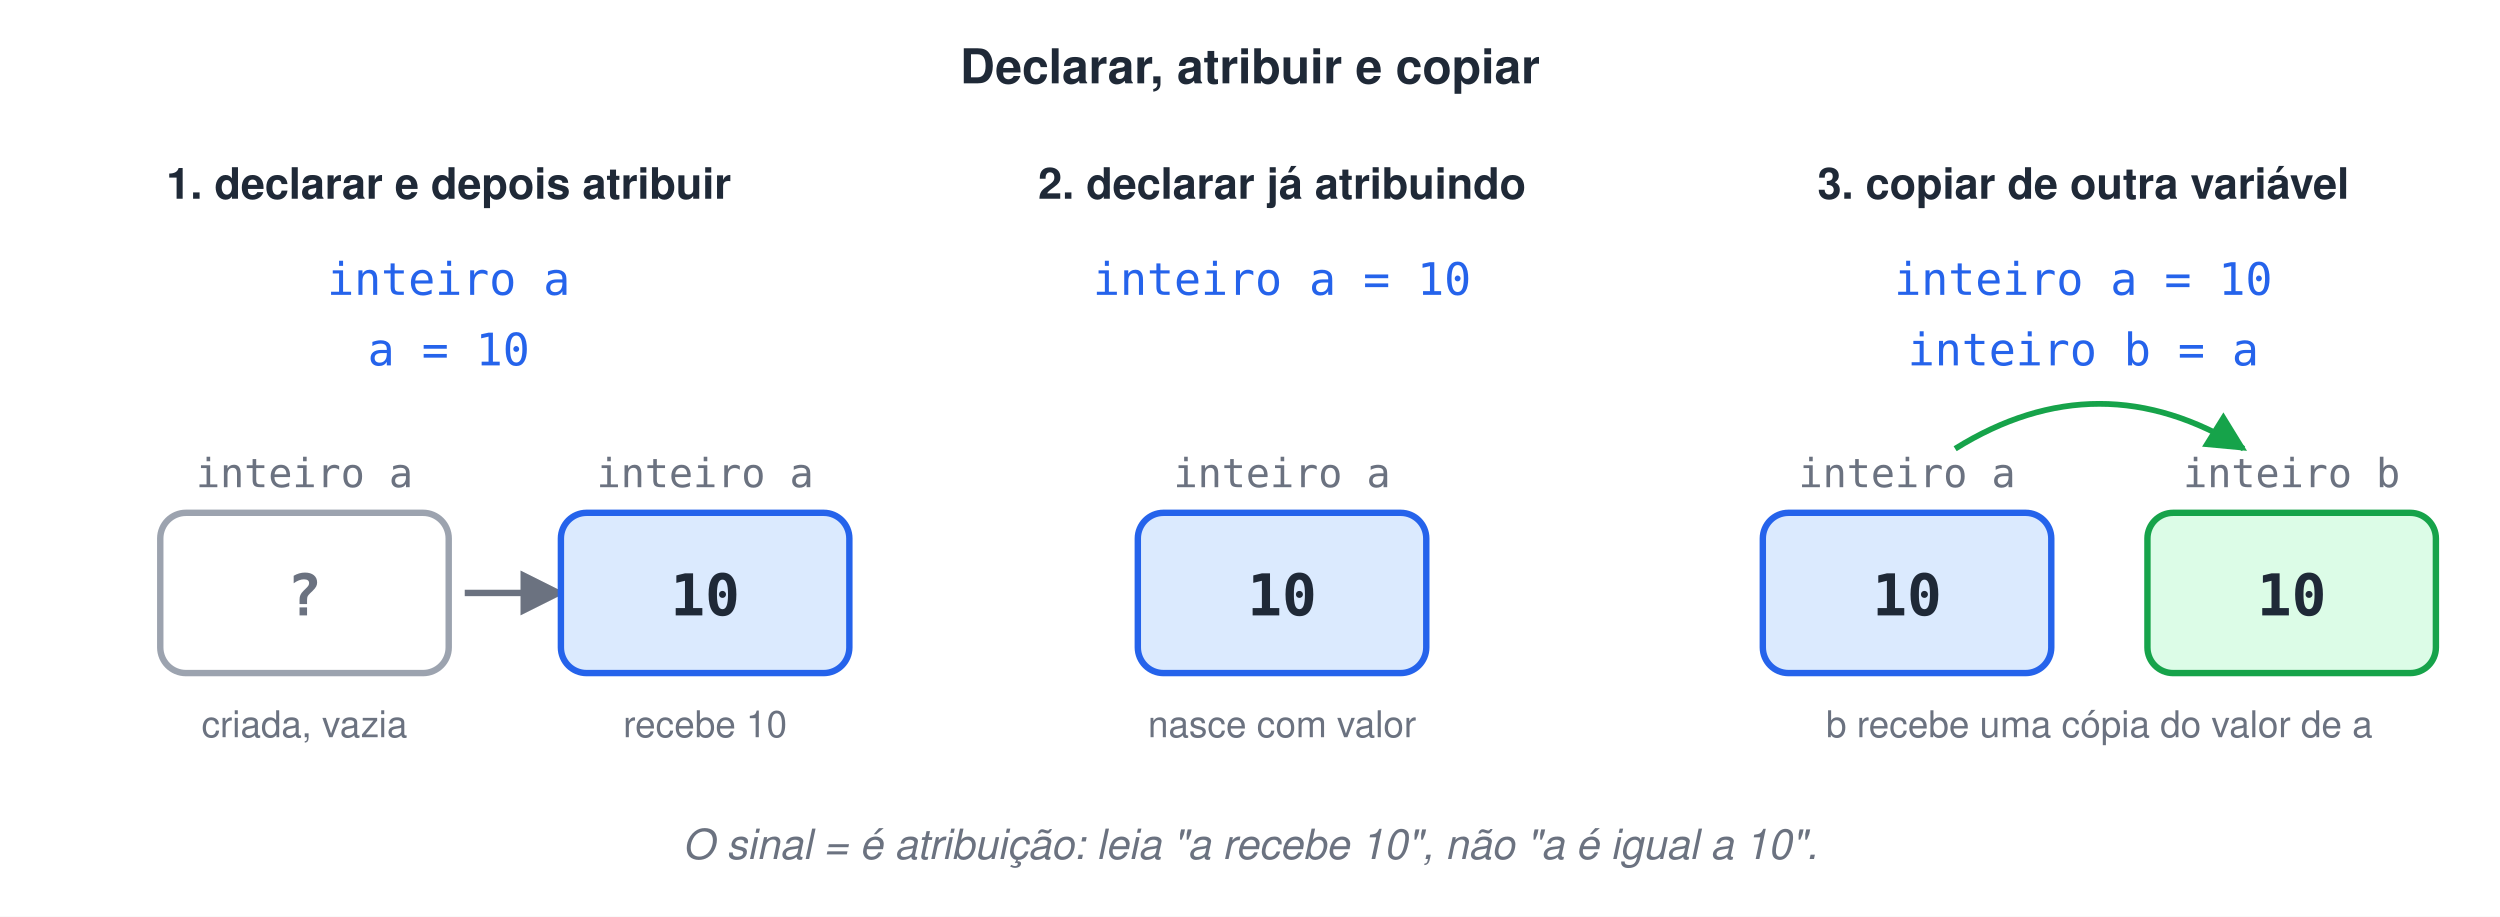
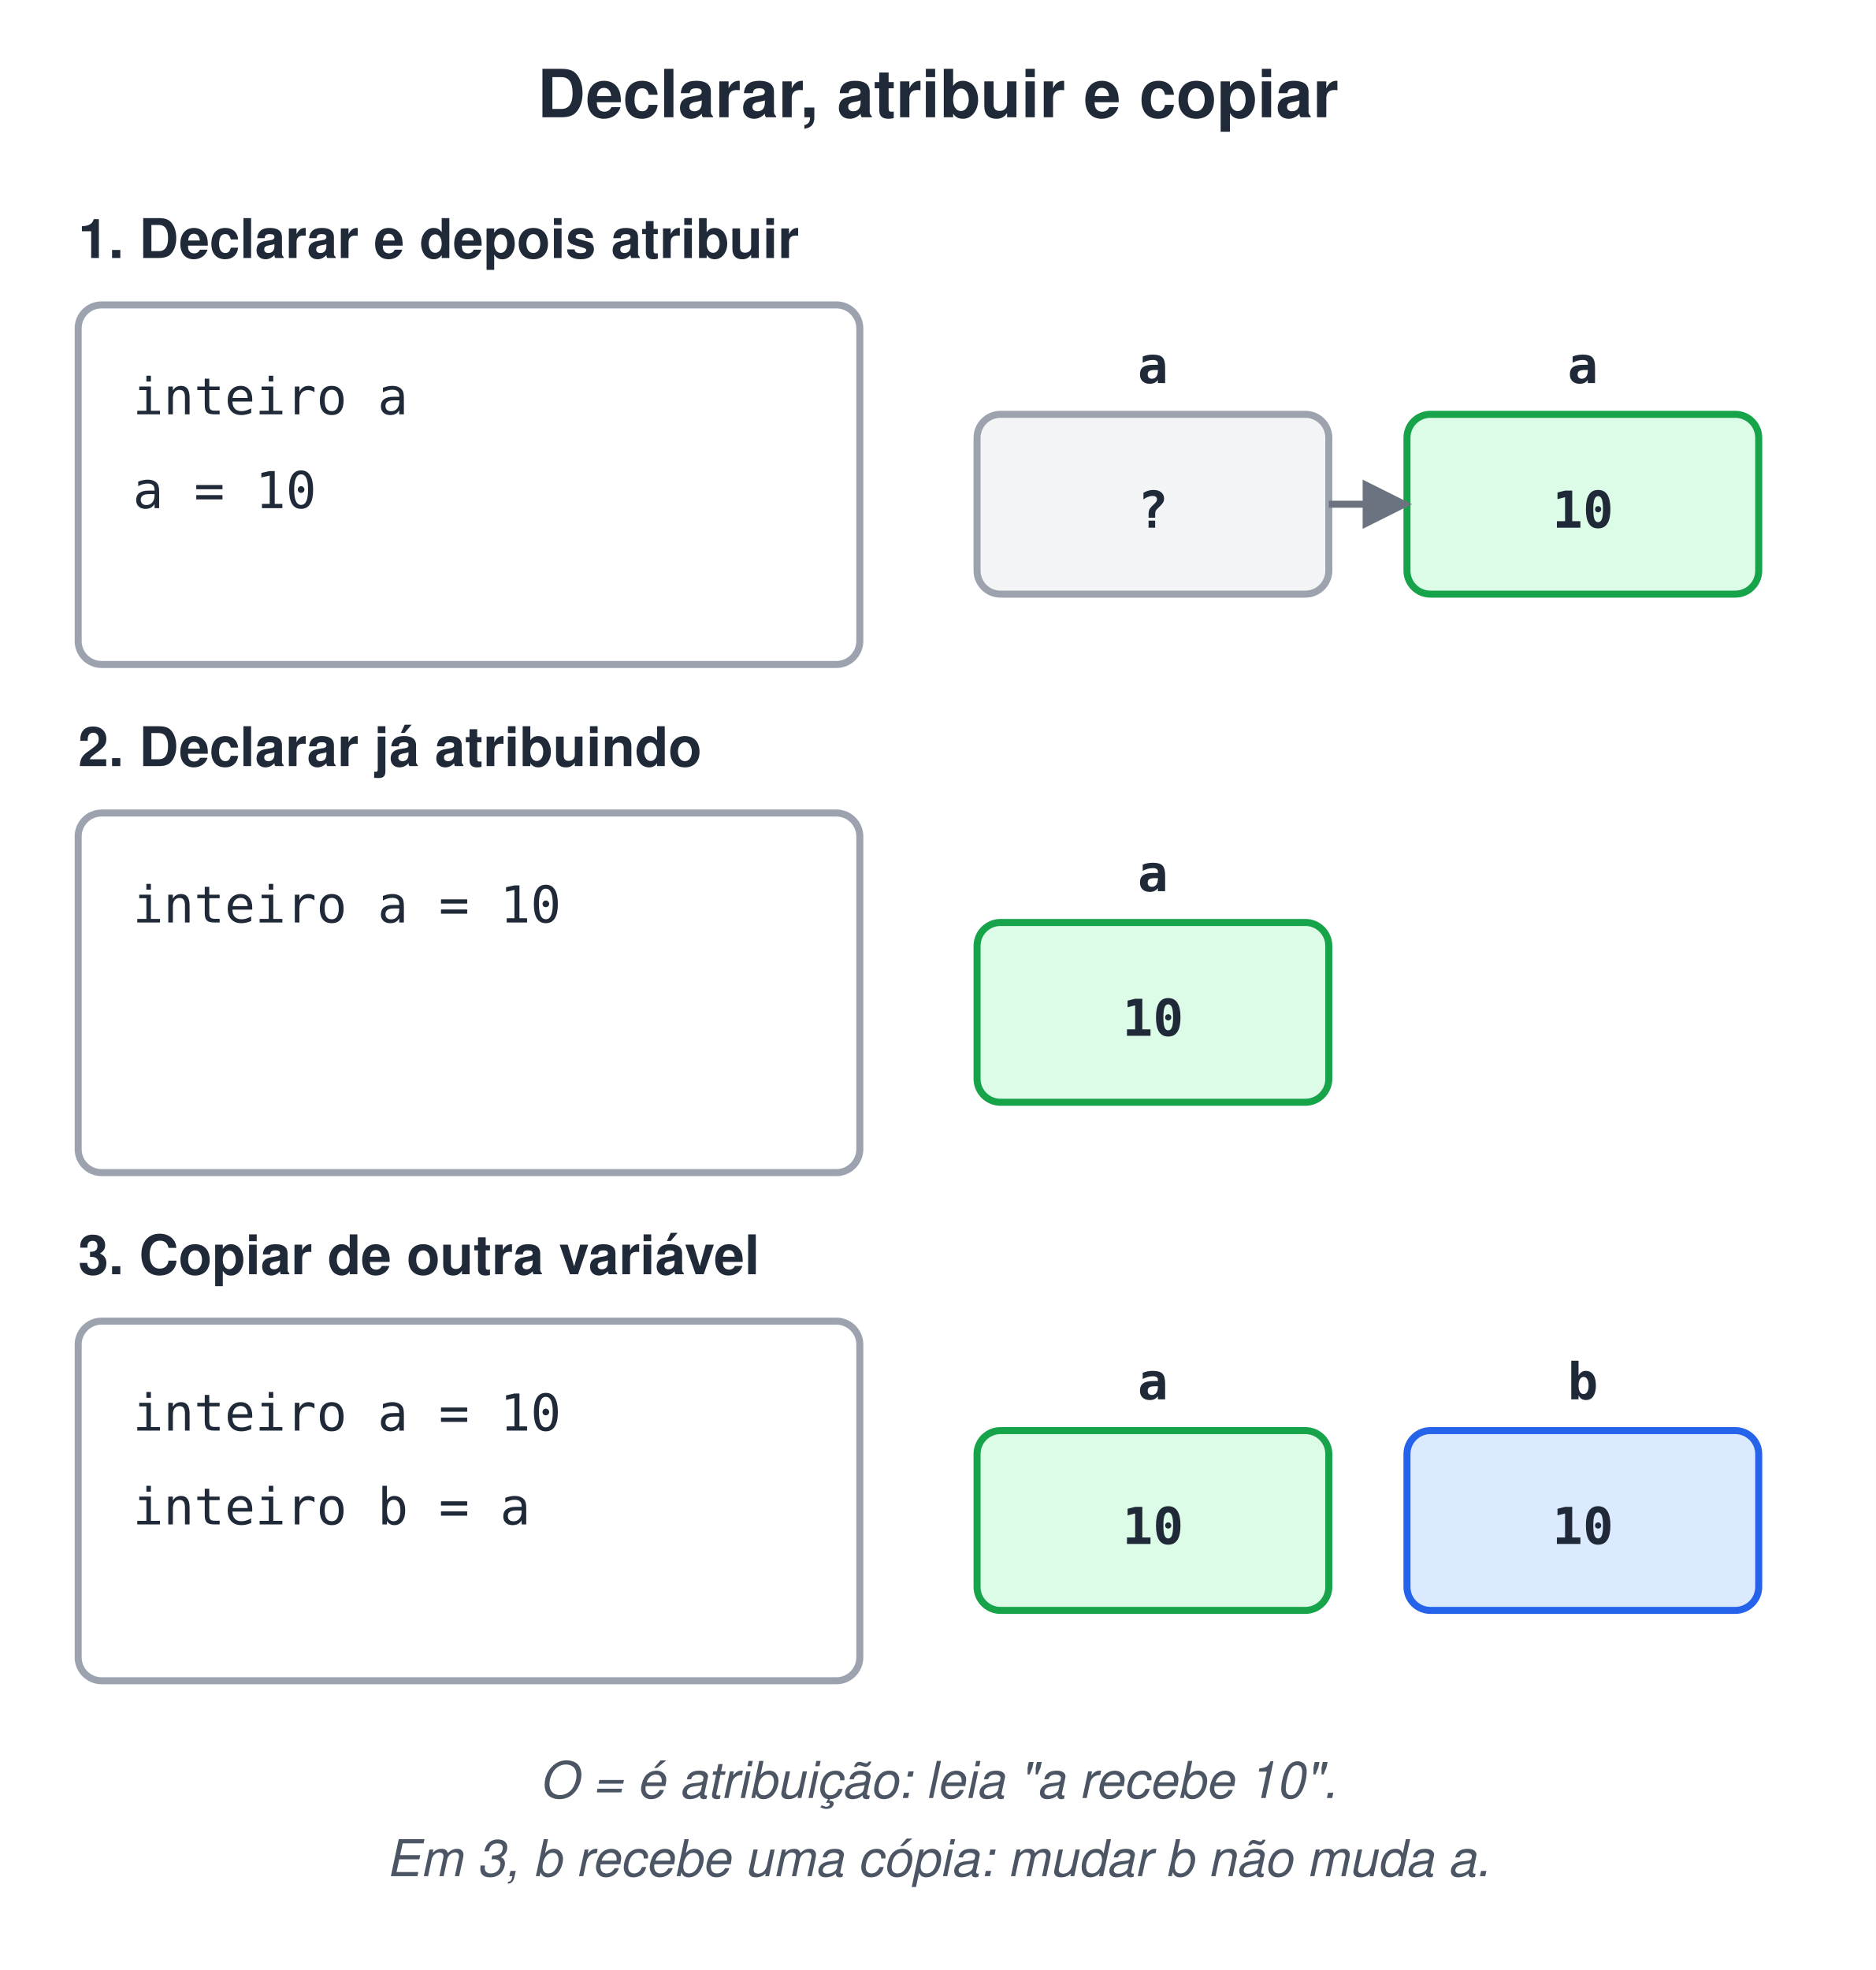
- <svg xmlns="http://www.w3.org/2000/svg" width="780" height="286" viewBox="0 0 780 286">
-   <style>text{font-family:Helvetica, Arial, 'DejaVu Sans', sans-serif}.m{font-family:Menlo, Consolas, 'DejaVu Sans Mono', monospace}</style>
+ <svg xmlns="http://www.w3.org/2000/svg" width="480" height="504" viewBox="0 0 480 504">
+   <style>text{white-space:pre;font-family:Helvetica,Arial,sans-serif;font-size:14px;fill:#1F2937}.t{font-size:17px;font-weight:bold}.b{font-weight:bold}.m{font-family:Menlo,Consolas,monospace;font-size:13px}.s{font-size:12.5px;fill:#4B5563}.n{font-size:13px;font-style:italic;fill:#4B5563}.c{text-anchor:middle}.r{text-anchor:end}.xB{fill:#DBEAFE;stroke:#2563EB}.xG{fill:#DCFCE7;stroke:#16A34A}.xO{fill:#FEF3C7;stroke:#D97706}.xP{fill:#EDE9FE;stroke:#7C3AED}.xR{fill:#FEE2E2;stroke:#DC2626}.xY{fill:#F3F4F6;stroke:#9CA3AF}.xW{fill:#fff;stroke:#9CA3AF}.xT{fill:#CCFBF1;stroke:#0D9488}.xK{fill:#FCE7F3;stroke:#DB2777}rect,ellipse,polygon{stroke-width:1.8}.l{stroke:#6B7280;stroke-width:1.8;fill:none}.d{stroke-dasharray:5 4}</style>
  <defs>
-     <marker id="arg" viewBox="0 0 10 10" refX="9" refY="5" markerWidth="7" markerHeight="7" orient="auto-start-reverse">
-       <path d="M0,0 L10,5 L0,10 z" fill="#6B7280" />
-     </marker>
-     <marker id="arv" viewBox="0 0 10 10" refX="9" refY="5" markerWidth="7" markerHeight="7" orient="auto-start-reverse">
-       <path d="M0,0 L10,5 L0,10 z" fill="#16A34A" />
+     <marker id="a" viewBox="0 0 10 10" refX="9" refY="5" markerWidth="7" markerHeight="7" orient="auto-start-reverse">
+       <path d="M0,0L10,5L0,10z" fill="#6B7280" />
    </marker>
  </defs>
-   <rect width="100%" height="100%" fill="#ffffff" />
-   <text x="390" y="26" font-size="15" font-weight="bold" fill="#1F2937" text-anchor="middle">Declarar, atribuir e copiar</text>
-   <text x="140" y="62" font-size="13.5" font-weight="bold" fill="#1F2937" text-anchor="middle">1. declarar e depois atribuir</text>
-   <text x="140" y="92" class="m" font-size="14" fill="#2563EB" text-anchor="middle">inteiro a</text>
-   <text x="140" y="114" class="m" font-size="14" fill="#2563EB" text-anchor="middle">a = 10</text>
-   <text x="400" y="62" font-size="13.5" font-weight="bold" fill="#1F2937" text-anchor="middle">2. declarar já atribuindo</text>
-   <text x="400" y="92" class="m" font-size="14" fill="#2563EB" text-anchor="middle">inteiro a = 10</text>
-   <text x="650" y="62" font-size="13.5" font-weight="bold" fill="#1F2937" text-anchor="middle">3. copiar de outra variável</text>
-   <text x="650" y="92" class="m" font-size="14" fill="#2563EB" text-anchor="middle">inteiro a = 10</text>
-   <text x="650" y="114" class="m" font-size="14" fill="#2563EB" text-anchor="middle">inteiro b = a</text>
-   <text x="95" y="152" class="m" font-size="12.5" fill="#6B7280" text-anchor="middle">inteiro a</text>
-   <rect x="50" y="160" width="90" height="50" rx="8" fill="#fff" stroke="#9CA3AF" stroke-width="2" />
-   <text x="95" y="192" class="m" font-size="18" font-weight="bold" fill="#6B7280" text-anchor="middle">?</text>
-   <line x1="145" y1="185" x2="175" y2="185" stroke="#6B7280" stroke-width="2" marker-end="url(#arg)" />
-   <text x="220" y="152" class="m" font-size="12.5" fill="#6B7280" text-anchor="middle">inteiro a</text>
-   <rect x="175" y="160" width="90" height="50" rx="8" fill="#DBEAFE" stroke="#2563EB" stroke-width="2" />
-   <text x="220" y="192" class="m" font-size="18" font-weight="bold" fill="#1F2937" text-anchor="middle">10</text>
-   <text x="95" y="230" font-size="11.5" fill="#6B7280" text-anchor="middle">criada, vazia</text>
-   <text x="220" y="230" font-size="11.5" fill="#6B7280" text-anchor="middle">recebe 10</text>
-   <text x="400" y="152" class="m" font-size="12.5" fill="#6B7280" text-anchor="middle">inteiro a</text>
-   <rect x="355" y="160" width="90" height="50" rx="8" fill="#DBEAFE" stroke="#2563EB" stroke-width="2" />
-   <text x="400" y="192" class="m" font-size="18" font-weight="bold" fill="#1F2937" text-anchor="middle">10</text>
-   <text x="400" y="230" font-size="11.5" fill="#6B7280" text-anchor="middle">nasce com valor</text>
-   <text x="595" y="152" class="m" font-size="12.5" fill="#6B7280" text-anchor="middle">inteiro a</text>
-   <rect x="550" y="160" width="90" height="50" rx="8" fill="#DBEAFE" stroke="#2563EB" stroke-width="2" />
-   <text x="595" y="192" class="m" font-size="18" font-weight="bold" fill="#1F2937" text-anchor="middle">10</text>
-   <text x="715" y="152" class="m" font-size="12.5" fill="#6B7280" text-anchor="middle">inteiro b</text>
-   <rect x="670" y="160" width="90" height="50" rx="8" fill="#DCFCE7" stroke="#16A34A" stroke-width="2" />
-   <text x="715" y="192" class="m" font-size="18" font-weight="bold" fill="#1F2937" text-anchor="middle">10</text>
-   <path d="M610,140 Q655,112 700,140" fill="none" stroke="#16A34A" stroke-width="1.8" marker-end="url(#arv)" />
-   <text x="655" y="230" font-size="11.5" fill="#6B7280" text-anchor="middle">b recebe uma cópia do valor de a</text>
-   <text x="390" y="268" font-size="13" font-style="italic" fill="#6B7280" text-anchor="middle">O sinal = é atribuição: leia "a recebe 10", não "a é igual a 10".</text>
+   <rect width="100%" height="100%" fill="#fff" />
+   <text x="240.0" y="30" class="t c">Declarar, atribuir e copiar</text>
+   <text x="20" y="66" class="b">1. Declarar e depois atribuir</text>
+   <rect x="20" y="78" width="200" height="92" rx="6" class="xW" />
+   <text x="34" y="106" class="m">inteiro a</text>
+   <text x="34" y="130" class="m">a = 10</text>
+   <text x="295" y="98" class="m b c">a</text>
+   <rect x="250" y="106" width="90" height="46" rx="6" class="xY" />
+   <text x="295" y="135" class="m b c">?</text>
+   <text x="405" y="98" class="m b c">a</text>
+   <rect x="360" y="106" width="90" height="46" rx="6" class="xG" />
+   <text x="405" y="135" class="m b c">10</text>
+   <path d="M340,129 L360,129" class="l" marker-end="url(#a)" />
+   <text x="20" y="196" class="b">2. Declarar já atribuindo</text>
+   <rect x="20" y="208" width="200" height="92" rx="6" class="xW" />
+   <text x="34" y="236" class="m">inteiro a = 10</text>
+   <text x="295" y="228" class="m b c">a</text>
+   <rect x="250" y="236" width="90" height="46" rx="6" class="xG" />
+   <text x="295" y="265" class="m b c">10</text>
+   <text x="20" y="326" class="b">3. Copiar de outra variável</text>
+   <rect x="20" y="338" width="200" height="92" rx="6" class="xW" />
+   <text x="34" y="366" class="m">inteiro a = 10</text>
+   <text x="34" y="390" class="m">inteiro b = a</text>
+   <text x="295" y="358" class="m b c">a</text>
+   <rect x="250" y="366" width="90" height="46" rx="6" class="xG" />
+   <text x="295" y="395" class="m b c">10</text>
+   <text x="405" y="358" class="m b c">b</text>
+   <rect x="360" y="366" width="90" height="46" rx="6" class="xB" />
+   <text x="405" y="395" class="m b c">10</text>
+   <text x="240.0" y="460" class="n c">O = é atribuição: leia "a recebe 10".</text>
+   <text x="240.0" y="480" class="n c">Em 3, b recebe uma cópia: mudar b não muda a.</text>
</svg>
